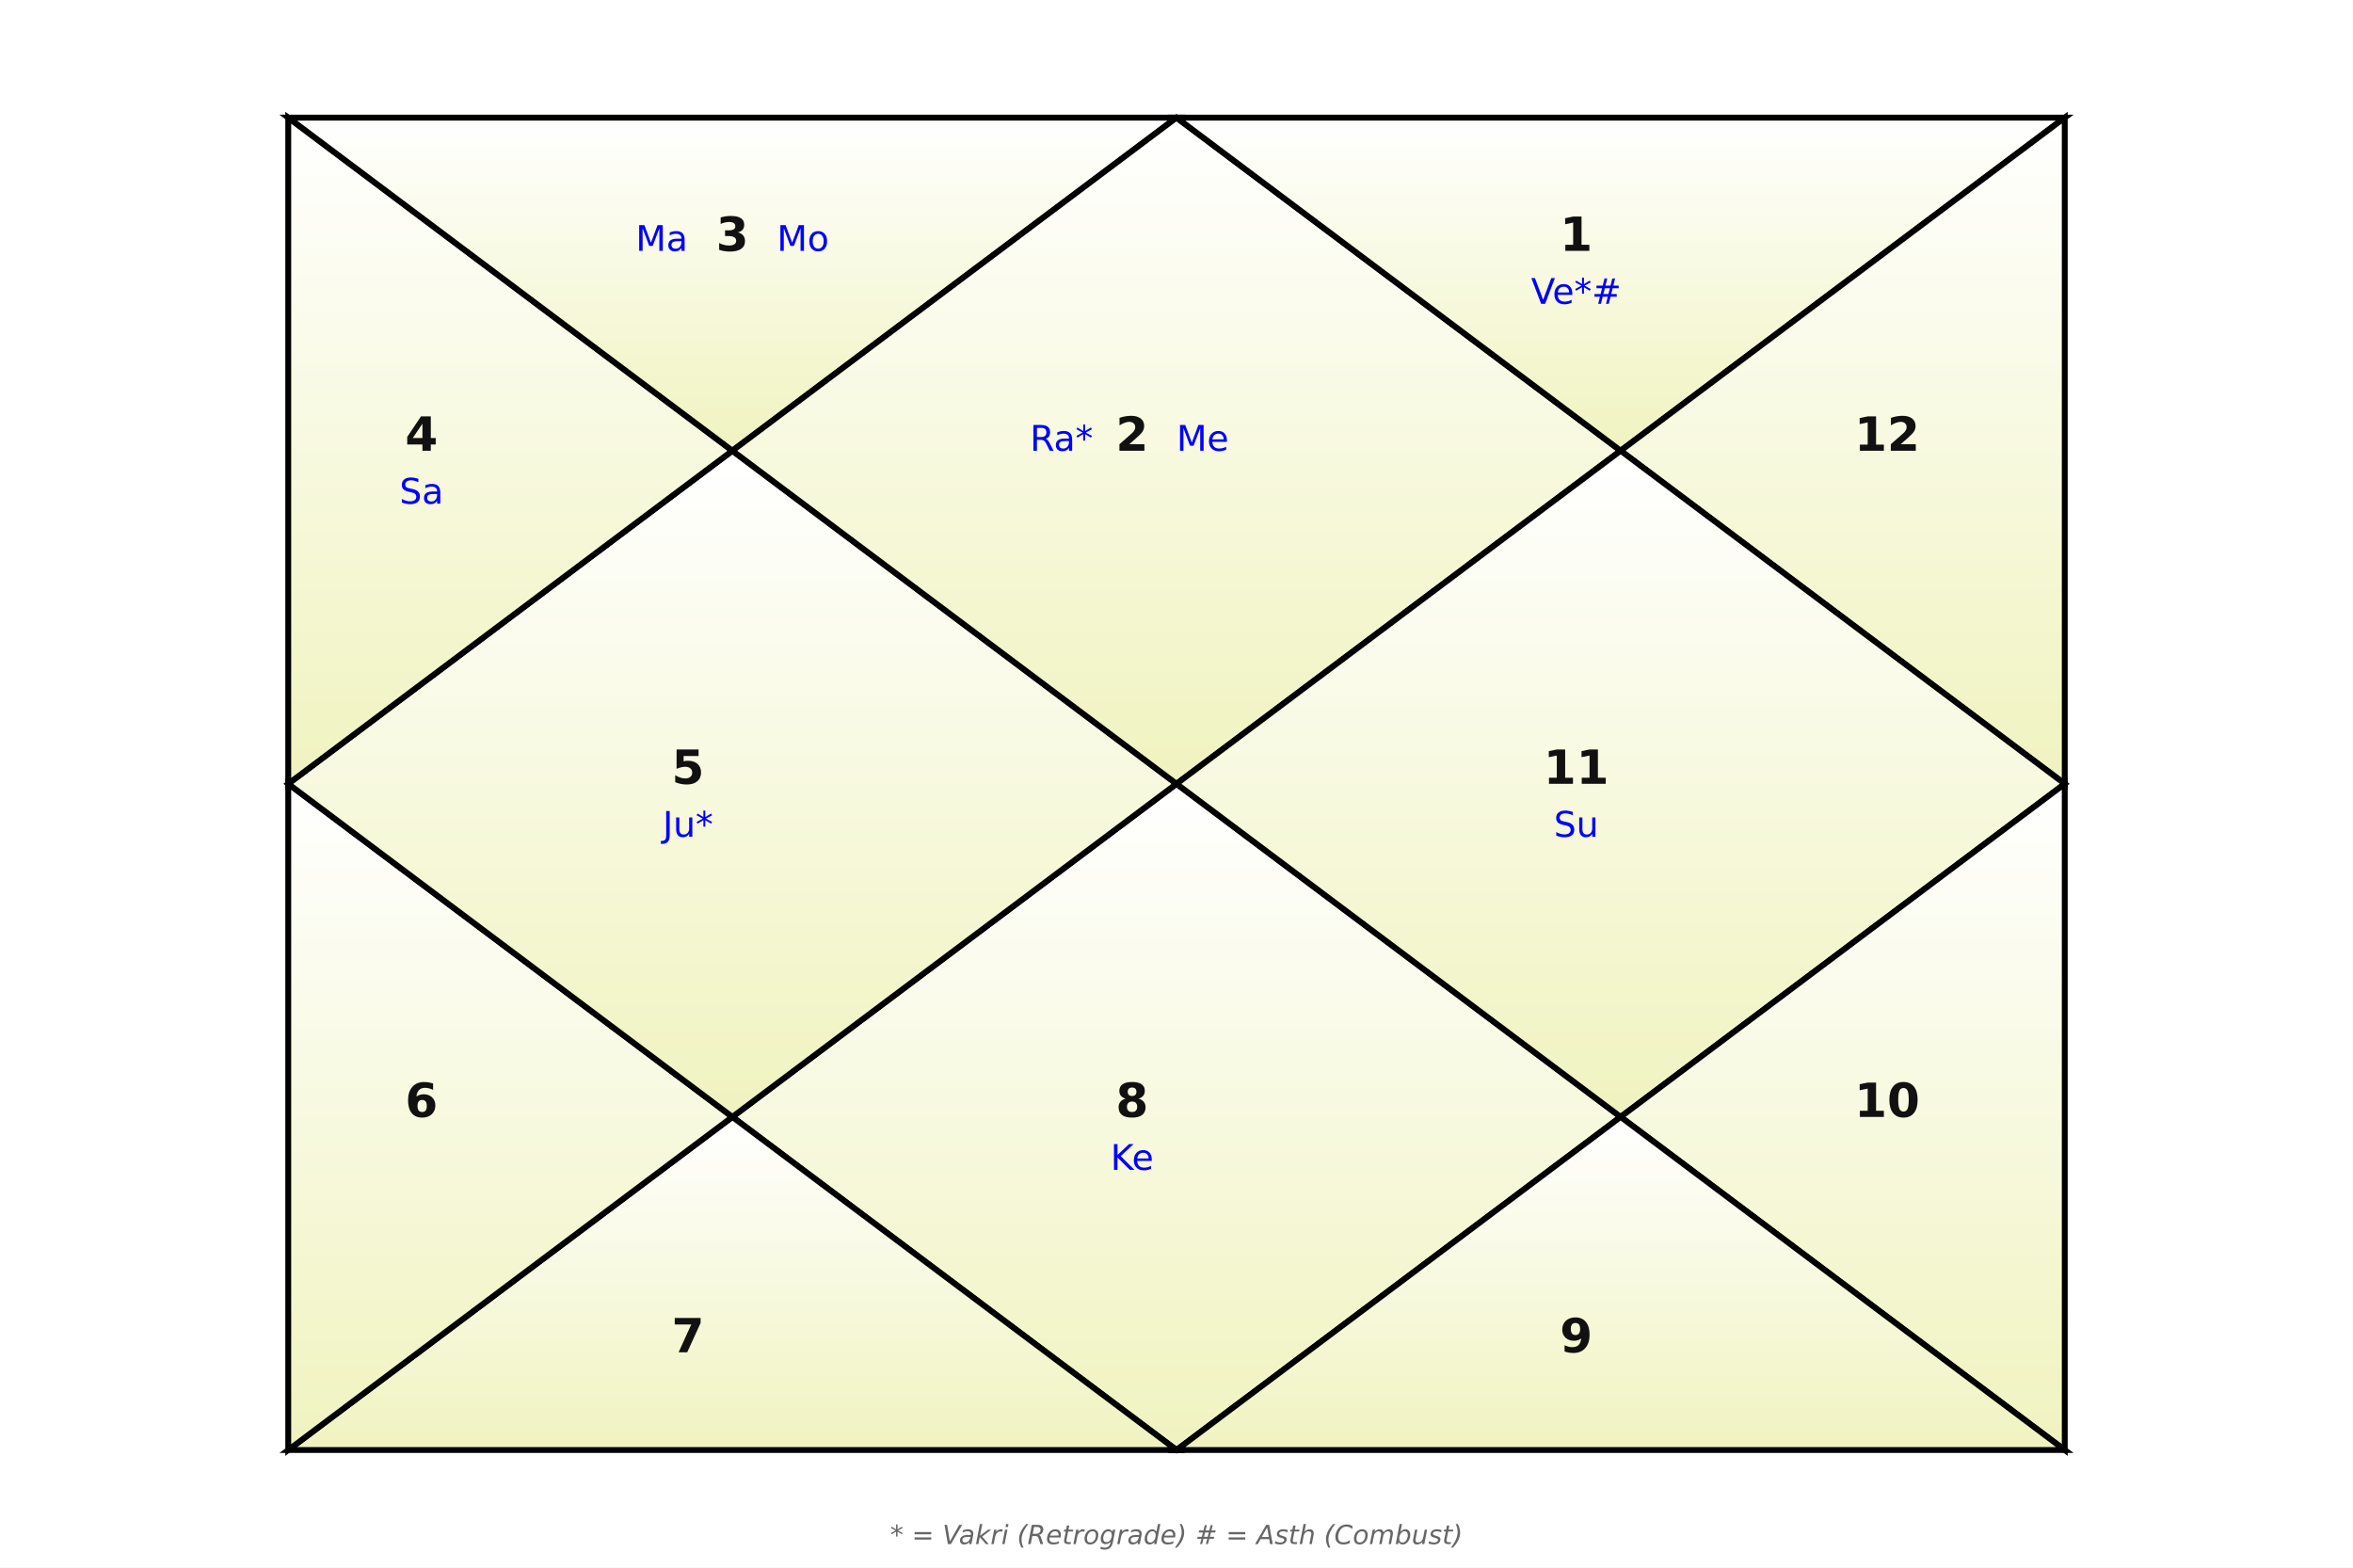
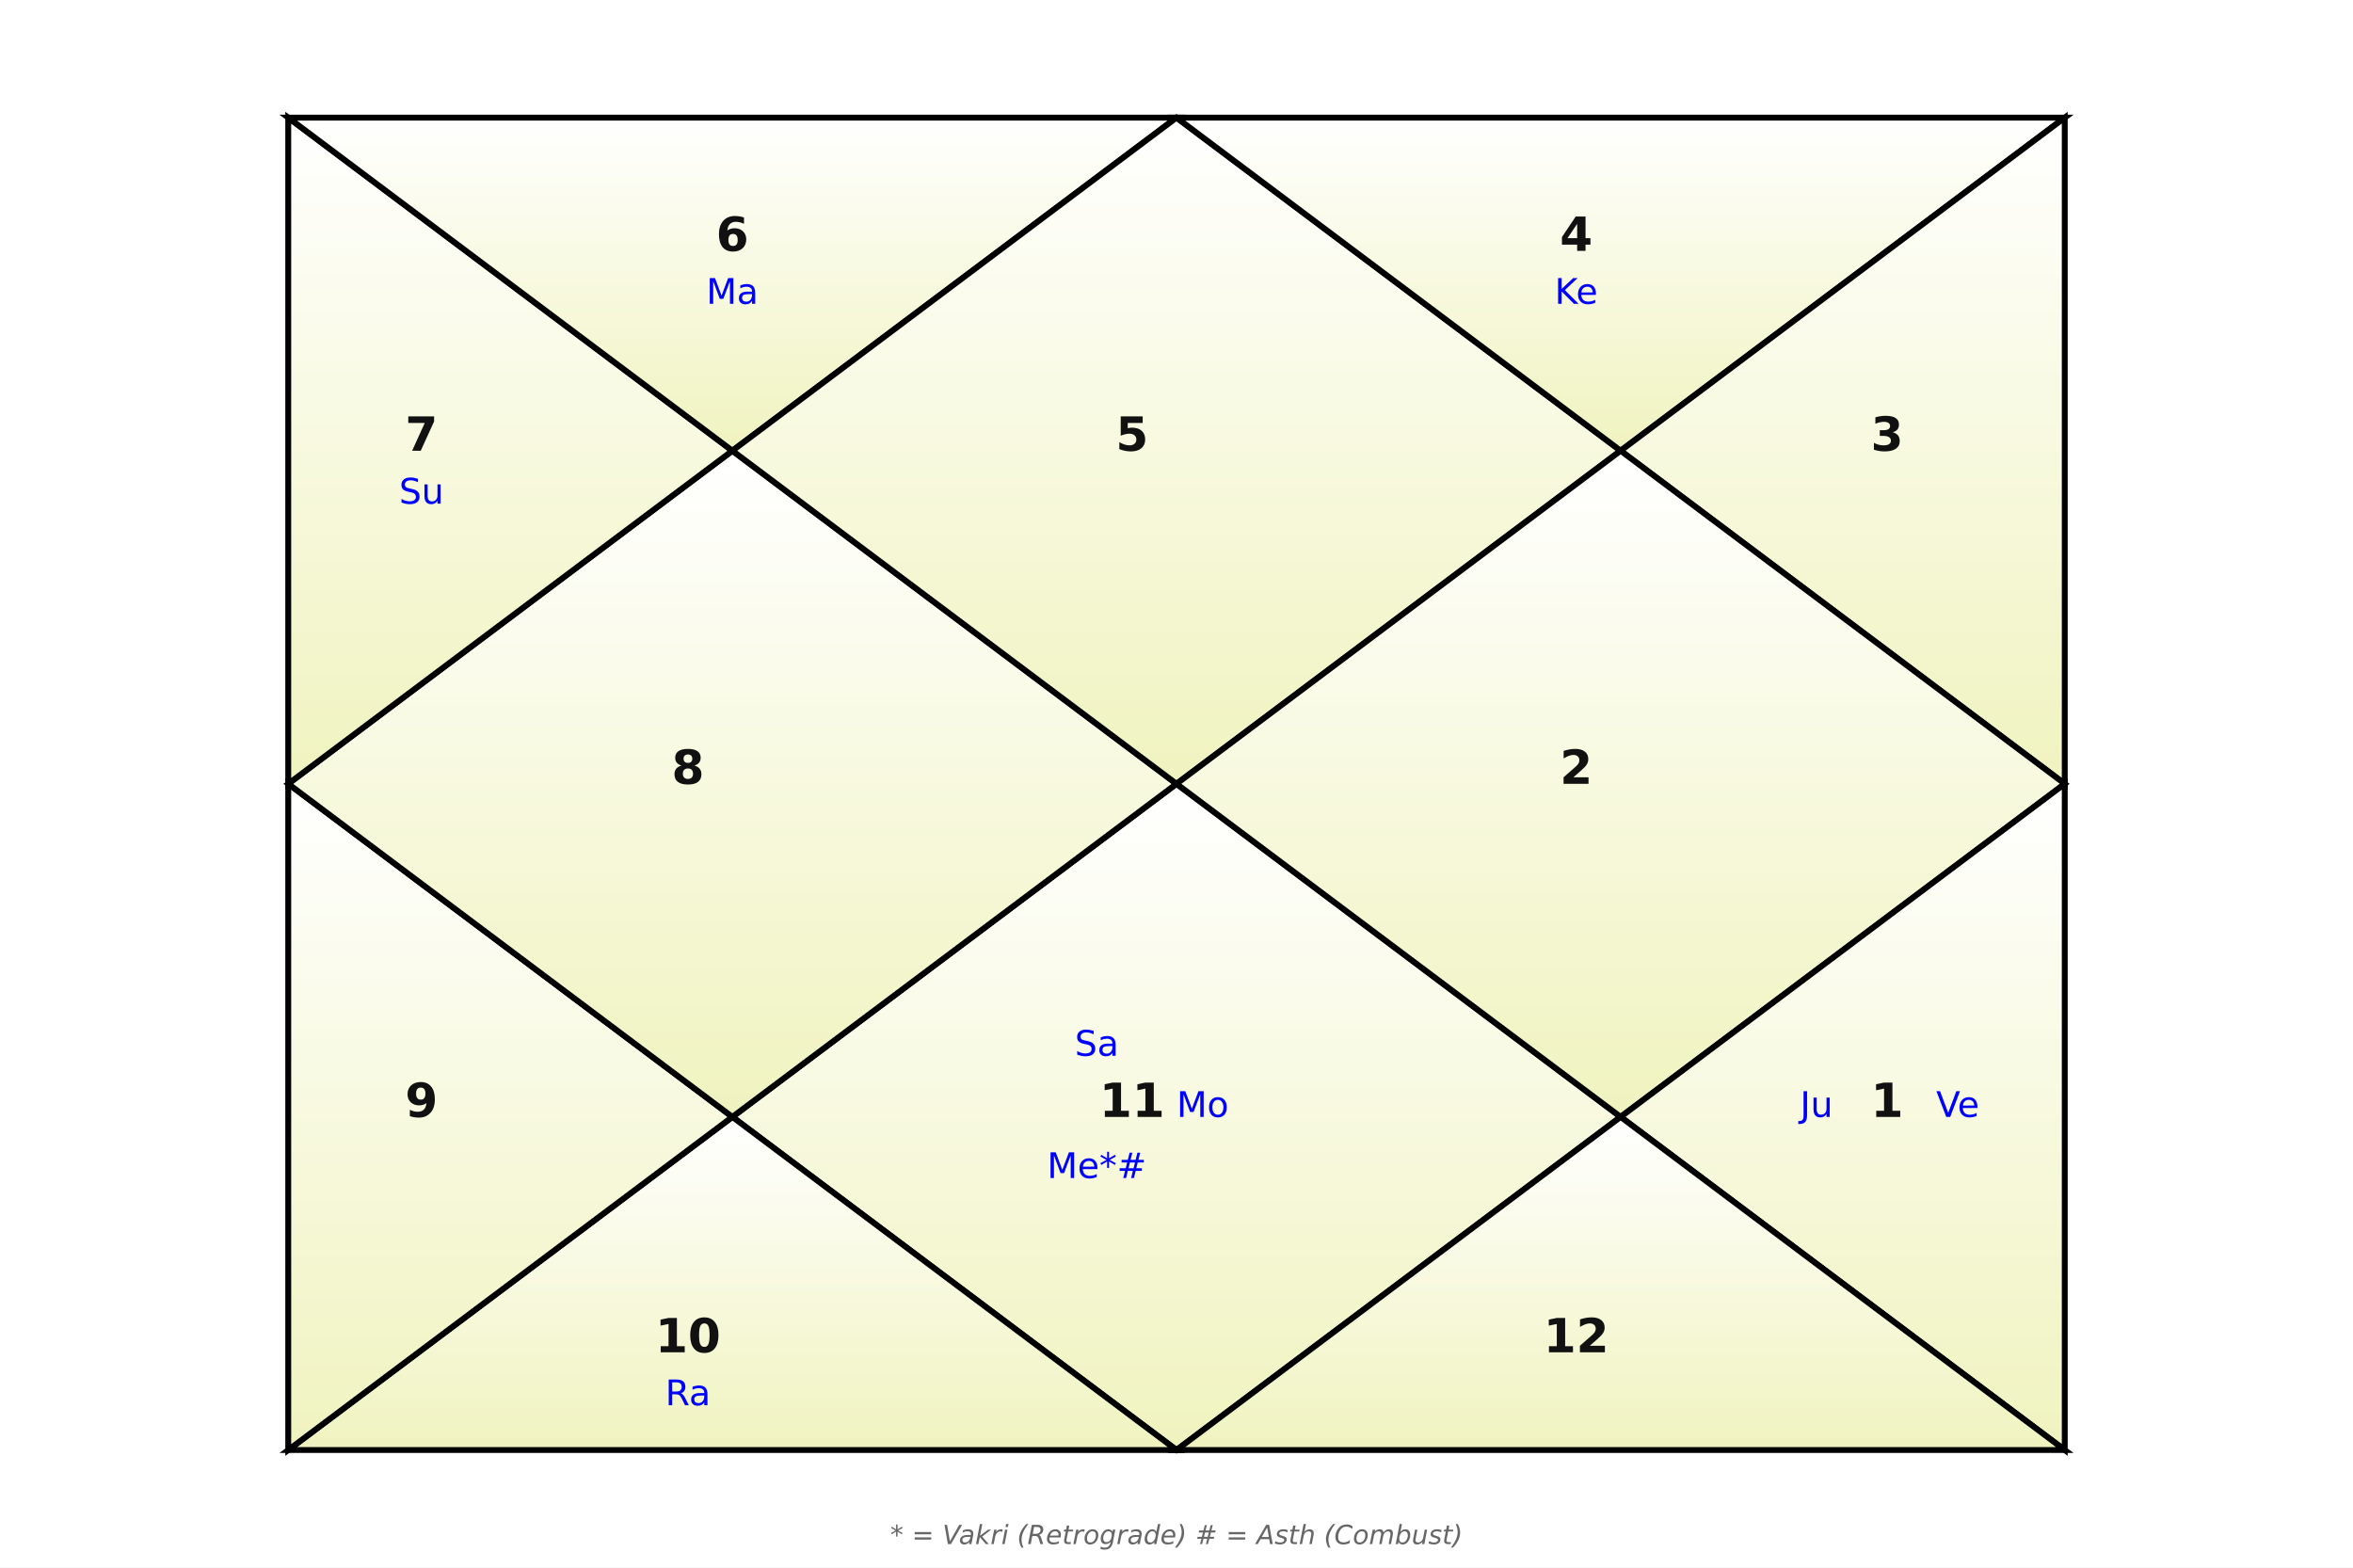
<svg xmlns="http://www.w3.org/2000/svg" baseProfile="full" height="100%" version="1.1" viewBox="0 0 800 533" width="100%">
  <defs>
    <linearGradient id="houseGrad" x1="0" x2="0" y1="0" y2="1">
      <stop offset="0" stop-color="white" />
      <stop offset="1" stop-color="#f0f3bf" />
    </linearGradient>
  </defs>
  <rect fill="white" height="533" width="800" x="0" y="0" />
  <polygon fill="url(#houseGrad)" points="249.0,379.75 400.0,493.0 551.0,379.75 400.0,266.5" stroke="#000" stroke-width="2" />
  <polygon fill="url(#houseGrad)" points="249.0,379.75 98.0,493.0 400.0,493.0" stroke="#000" stroke-width="2" />
  <polygon fill="url(#houseGrad)" points="98.0,266.5 98.0,493.0 249.0,379.75" stroke="#000" stroke-width="2" />
  <polygon fill="url(#houseGrad)" points="98.0,266.5 249.0,379.75 400.0,266.5 249.0,153.25" stroke="#000" stroke-width="2" />
  <polygon fill="url(#houseGrad)" points="98.0,40.0 98.0,266.5 249.0,153.25" stroke="#000" stroke-width="2" />
  <polygon fill="url(#houseGrad)" points="98.0,40.0 249.0,153.25 400.0,40.0" stroke="#000" stroke-width="2" />
  <polygon fill="url(#houseGrad)" points="249.0,153.25 400.0,266.5 551.0,153.25 400.0,40.0" stroke="#000" stroke-width="2" />
  <polygon fill="url(#houseGrad)" points="400.0,40.0 551.0,153.25 702.0,40.0" stroke="#000" stroke-width="2" />
  <polygon fill="url(#houseGrad)" points="551.0,153.25 702.0,266.5 702.0,40.0" stroke="#000" stroke-width="2" />
  <polygon fill="url(#houseGrad)" points="551.0,153.25 400.0,266.5 551.0,379.75 702.0,266.5" stroke="#000" stroke-width="2" />
  <polygon fill="url(#houseGrad)" points="551.0,379.75 702.0,493.0 702.0,266.5" stroke="#000" stroke-width="2" />
  <polygon fill="url(#houseGrad)" points="551.0,379.75 400.0,493.0 702.0,493.0" stroke="#000" stroke-width="2" />
-   <text fill="#111111" font-family="DejaVu Sans, Arial, sans-serif" font-size="16" font-weight="bold" text-anchor="middle" x="384.9" y="153.25">2</text>
-   <text fill="#0000ff" font-family="DejaVu Sans, Arial, sans-serif" font-size="12" text-anchor="middle" x="408.9" y="153.25">Me</text>
-   <text fill="#0000ff" font-family="DejaVu Sans, Arial, sans-serif" font-size="12" text-anchor="middle" x="360.9" y="153.25">Ra*</text>
-   <text fill="#111111" font-family="DejaVu Sans, Arial, sans-serif" font-size="16" font-weight="bold" text-anchor="middle" x="249.0" y="85.3">3</text>
-   <text fill="#0000ff" font-family="DejaVu Sans, Arial, sans-serif" font-size="12" text-anchor="middle" x="273.0" y="85.3">Mo</text>
-   <text fill="#0000ff" font-family="DejaVu Sans, Arial, sans-serif" font-size="12" text-anchor="middle" x="225.0" y="85.3">Ma</text>
-   <text fill="#111111" font-family="DejaVu Sans, Arial, sans-serif" font-size="16" font-weight="bold" text-anchor="middle" x="143.3" y="153.25">4</text>
-   <text fill="#0000ff" font-family="DejaVu Sans, Arial, sans-serif" font-size="12" text-anchor="middle" x="143.3" y="171.25">Sa</text>
-   <text fill="#111111" font-family="DejaVu Sans, Arial, sans-serif" font-size="16" font-weight="bold" text-anchor="middle" x="233.9" y="266.5">5</text>
-   <text fill="#0000ff" font-family="DejaVu Sans, Arial, sans-serif" font-size="12" text-anchor="middle" x="233.9" y="284.5">Ju*</text>
-   <text fill="#111111" font-family="DejaVu Sans, Arial, sans-serif" font-size="16" font-weight="bold" text-anchor="middle" x="143.3" y="379.75">6</text>
-   <text fill="#111111" font-family="DejaVu Sans, Arial, sans-serif" font-size="16" font-weight="bold" text-anchor="middle" x="233.9" y="459.78">7</text>
-   <text fill="#111111" font-family="DejaVu Sans, Arial, sans-serif" font-size="16" font-weight="bold" text-anchor="middle" x="384.9" y="379.75">8</text>
-   <text fill="#0000ff" font-family="DejaVu Sans, Arial, sans-serif" font-size="12" text-anchor="middle" x="384.9" y="397.75">Ke</text>
-   <text fill="#111111" font-family="DejaVu Sans, Arial, sans-serif" font-size="16" font-weight="bold" text-anchor="middle" x="535.9" y="459.78">9</text>
-   <text fill="#111111" font-family="DejaVu Sans, Arial, sans-serif" font-size="16" font-weight="bold" text-anchor="middle" x="641.6" y="379.75">10</text>
-   <text fill="#111111" font-family="DejaVu Sans, Arial, sans-serif" font-size="16" font-weight="bold" text-anchor="middle" x="535.9" y="266.5">11</text>
-   <text fill="#0000ff" font-family="DejaVu Sans, Arial, sans-serif" font-size="12" text-anchor="middle" x="535.9" y="284.5">Su</text>
-   <text fill="#111111" font-family="DejaVu Sans, Arial, sans-serif" font-size="16" font-weight="bold" text-anchor="middle" x="641.6" y="153.25">12</text>
-   <text fill="#111111" font-family="DejaVu Sans, Arial, sans-serif" font-size="16" font-weight="bold" text-anchor="middle" x="535.9" y="85.3">1</text>
-   <text fill="#0000ff" font-family="DejaVu Sans, Arial, sans-serif" font-size="12" text-anchor="middle" x="535.9" y="103.3">Ve*#</text>
+   <text fill="#111111" font-family="DejaVu Sans, Arial, sans-serif" font-size="16" font-weight="bold" text-anchor="middle" x="384.9" y="153.25">5</text>
+   <text fill="#111111" font-family="DejaVu Sans, Arial, sans-serif" font-size="16" font-weight="bold" text-anchor="middle" x="249.0" y="85.3">6</text>
+   <text fill="#0000ff" font-family="DejaVu Sans, Arial, sans-serif" font-size="12" text-anchor="middle" x="249.0" y="103.3">Ma</text>
+   <text fill="#111111" font-family="DejaVu Sans, Arial, sans-serif" font-size="16" font-weight="bold" text-anchor="middle" x="143.3" y="153.25">7</text>
+   <text fill="#0000ff" font-family="DejaVu Sans, Arial, sans-serif" font-size="12" text-anchor="middle" x="143.3" y="171.25">Su</text>
+   <text fill="#111111" font-family="DejaVu Sans, Arial, sans-serif" font-size="16" font-weight="bold" text-anchor="middle" x="233.9" y="266.5">8</text>
+   <text fill="#111111" font-family="DejaVu Sans, Arial, sans-serif" font-size="16" font-weight="bold" text-anchor="middle" x="143.3" y="379.75">9</text>
+   <text fill="#111111" font-family="DejaVu Sans, Arial, sans-serif" font-size="16" font-weight="bold" text-anchor="middle" x="233.9" y="459.78">10</text>
+   <text fill="#0000ff" font-family="DejaVu Sans, Arial, sans-serif" font-size="12" text-anchor="middle" x="233.9" y="477.78">Ra</text>
+   <text fill="#111111" font-family="DejaVu Sans, Arial, sans-serif" font-size="16" font-weight="bold" text-anchor="middle" x="384.9" y="379.75">11</text>
+   <text fill="#0000ff" font-family="DejaVu Sans, Arial, sans-serif" font-size="12" text-anchor="middle" x="408.9" y="379.75">Mo</text>
+   <text fill="#0000ff" font-family="DejaVu Sans, Arial, sans-serif" font-size="12" text-anchor="middle" x="372.9" y="400.535">Me*#</text>
+   <text fill="#0000ff" font-family="DejaVu Sans, Arial, sans-serif" font-size="12" text-anchor="middle" x="372.9" y="358.965">Sa</text>
+   <text fill="#111111" font-family="DejaVu Sans, Arial, sans-serif" font-size="16" font-weight="bold" text-anchor="middle" x="535.9" y="459.78">12</text>
+   <text fill="#111111" font-family="DejaVu Sans, Arial, sans-serif" font-size="16" font-weight="bold" text-anchor="middle" x="641.6" y="379.75">1</text>
+   <text fill="#0000ff" font-family="DejaVu Sans, Arial, sans-serif" font-size="12" text-anchor="middle" x="665.6" y="379.75">Ve</text>
+   <text fill="#0000ff" font-family="DejaVu Sans, Arial, sans-serif" font-size="12" text-anchor="middle" x="617.6" y="379.75">Ju</text>
+   <text fill="#111111" font-family="DejaVu Sans, Arial, sans-serif" font-size="16" font-weight="bold" text-anchor="middle" x="535.9" y="266.5">2</text>
+   <text fill="#111111" font-family="DejaVu Sans, Arial, sans-serif" font-size="16" font-weight="bold" text-anchor="middle" x="641.6" y="153.25">3</text>
+   <text fill="#111111" font-family="DejaVu Sans, Arial, sans-serif" font-size="16" font-weight="bold" text-anchor="middle" x="535.9" y="85.3">4</text>
+   <text fill="#0000ff" font-family="DejaVu Sans, Arial, sans-serif" font-size="12" text-anchor="middle" x="535.9" y="103.3">Ke</text>
  <text fill="#666" font-family="DejaVu Sans" font-size="9" font-style="italic" text-anchor="middle" x="400.0" y="525">* = Vakri (Retrograde)  # = Asth (Combust)</text>
</svg>
